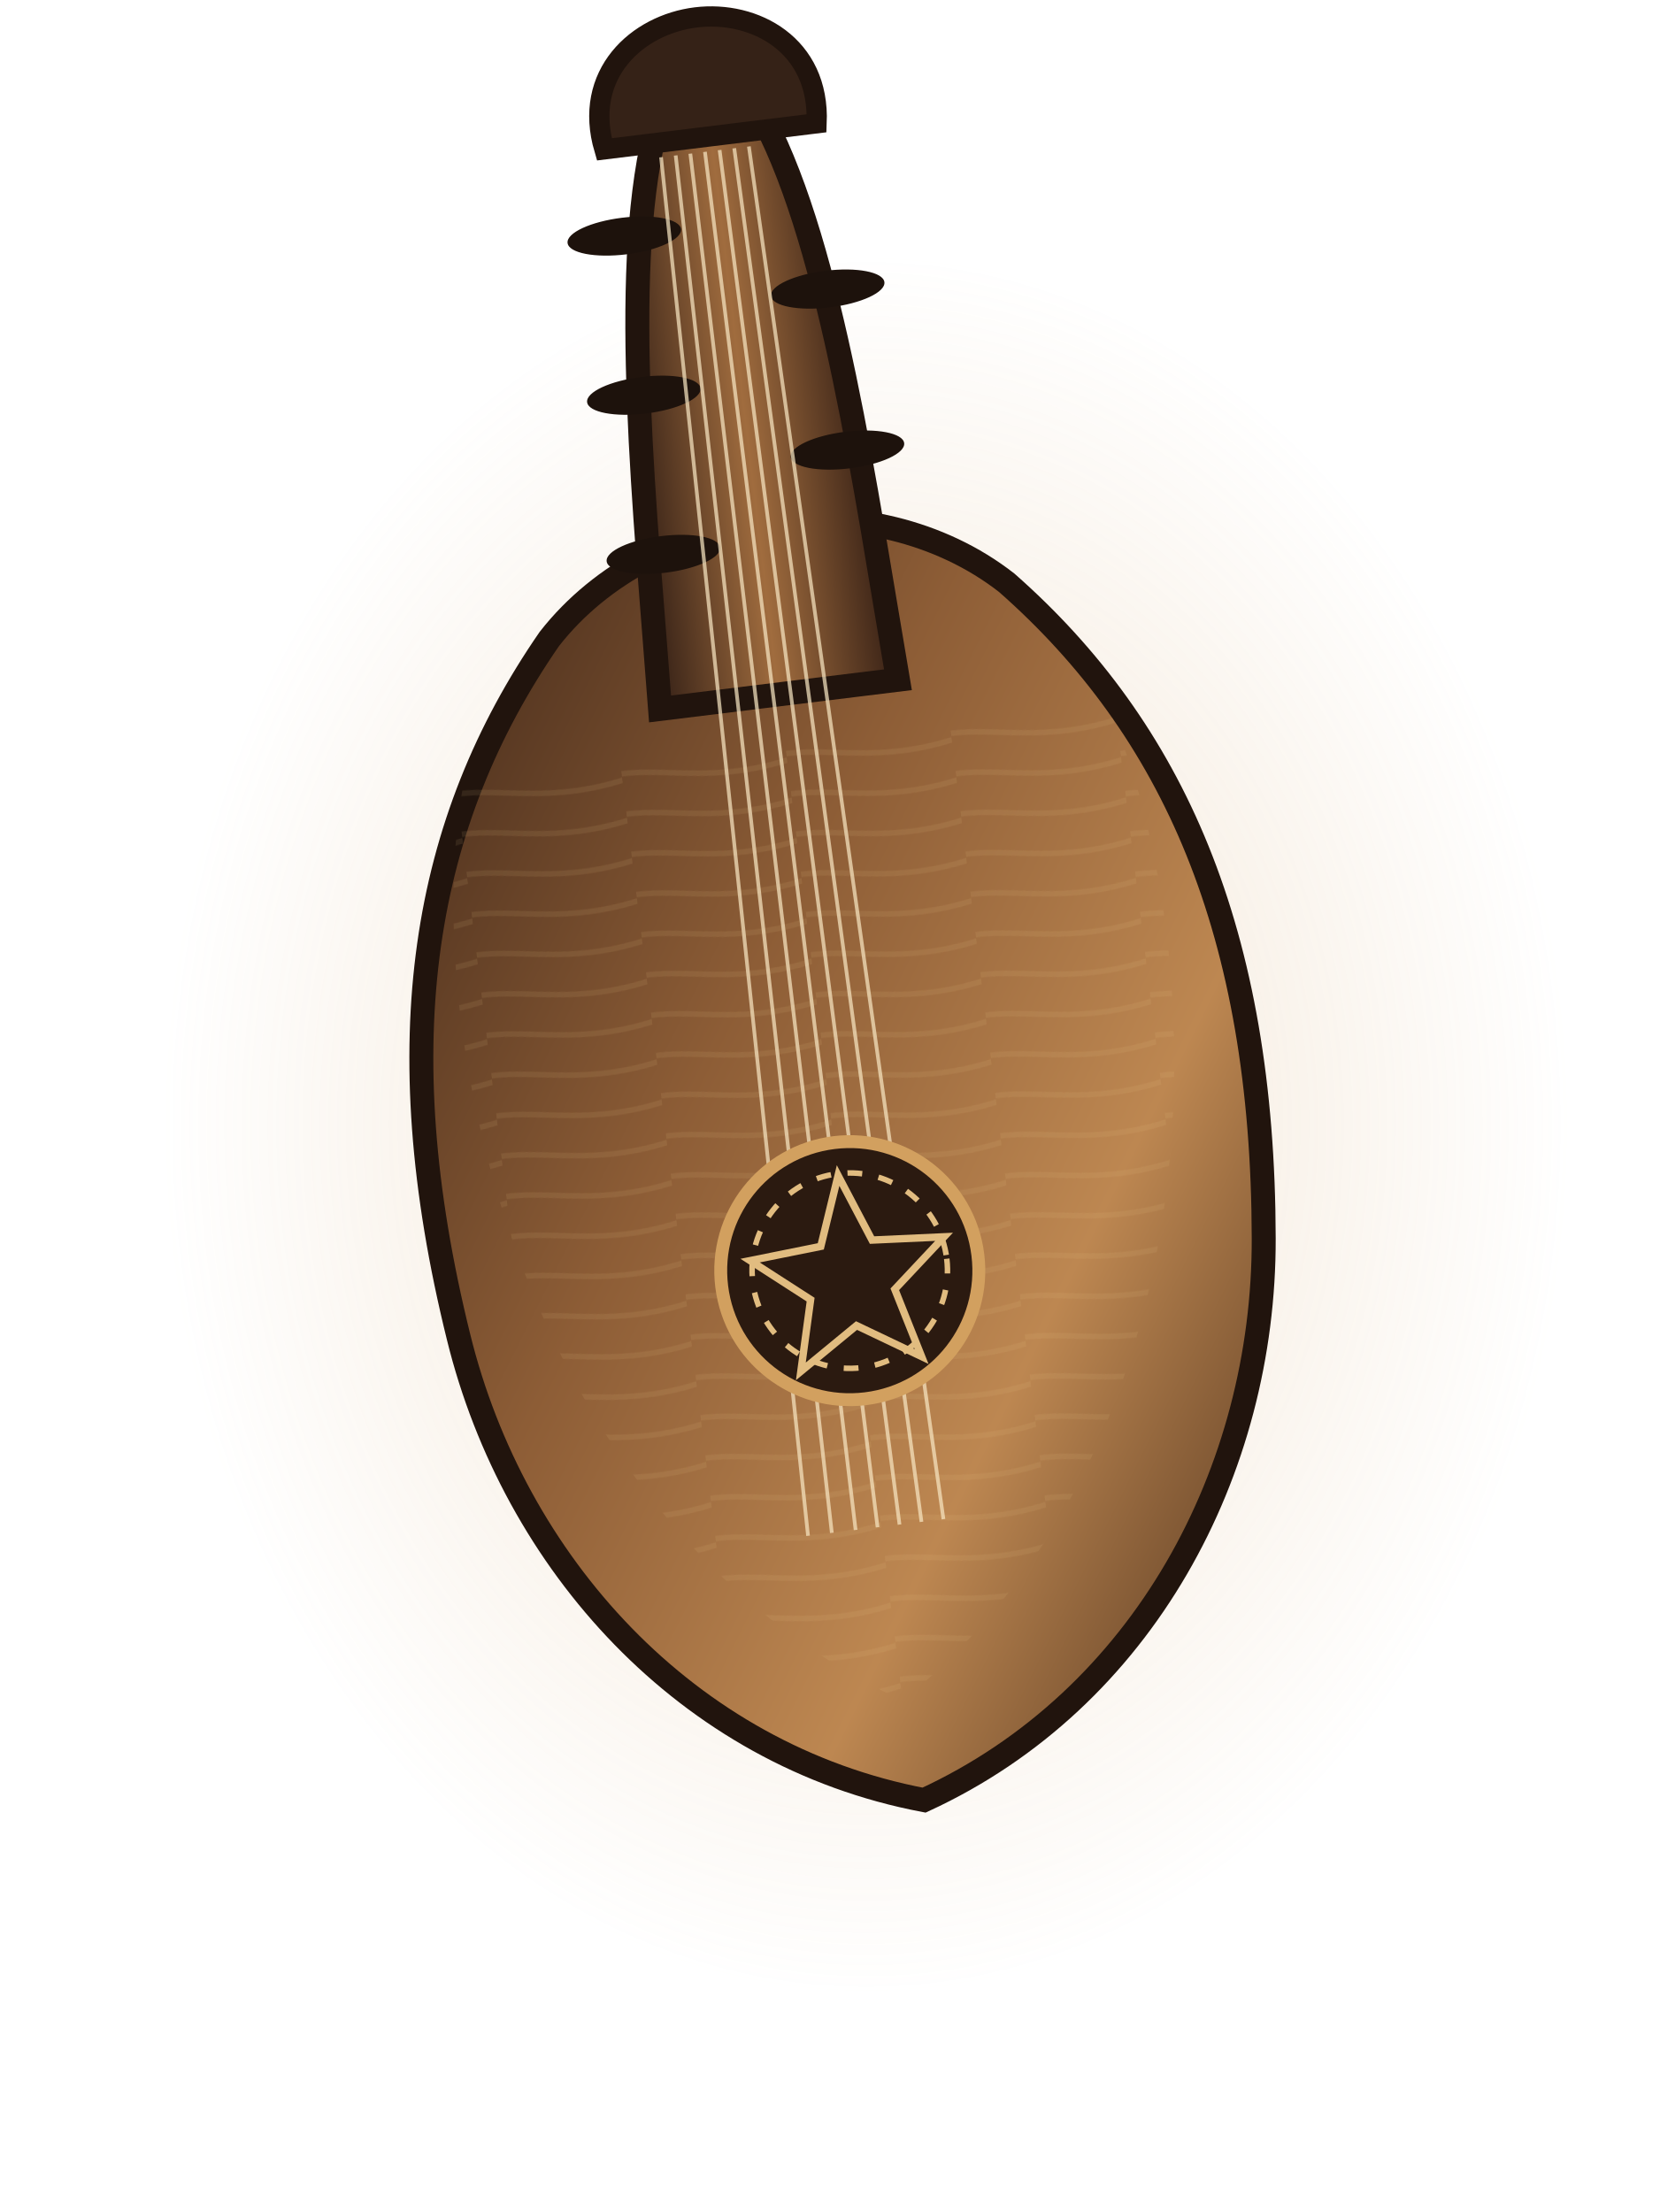
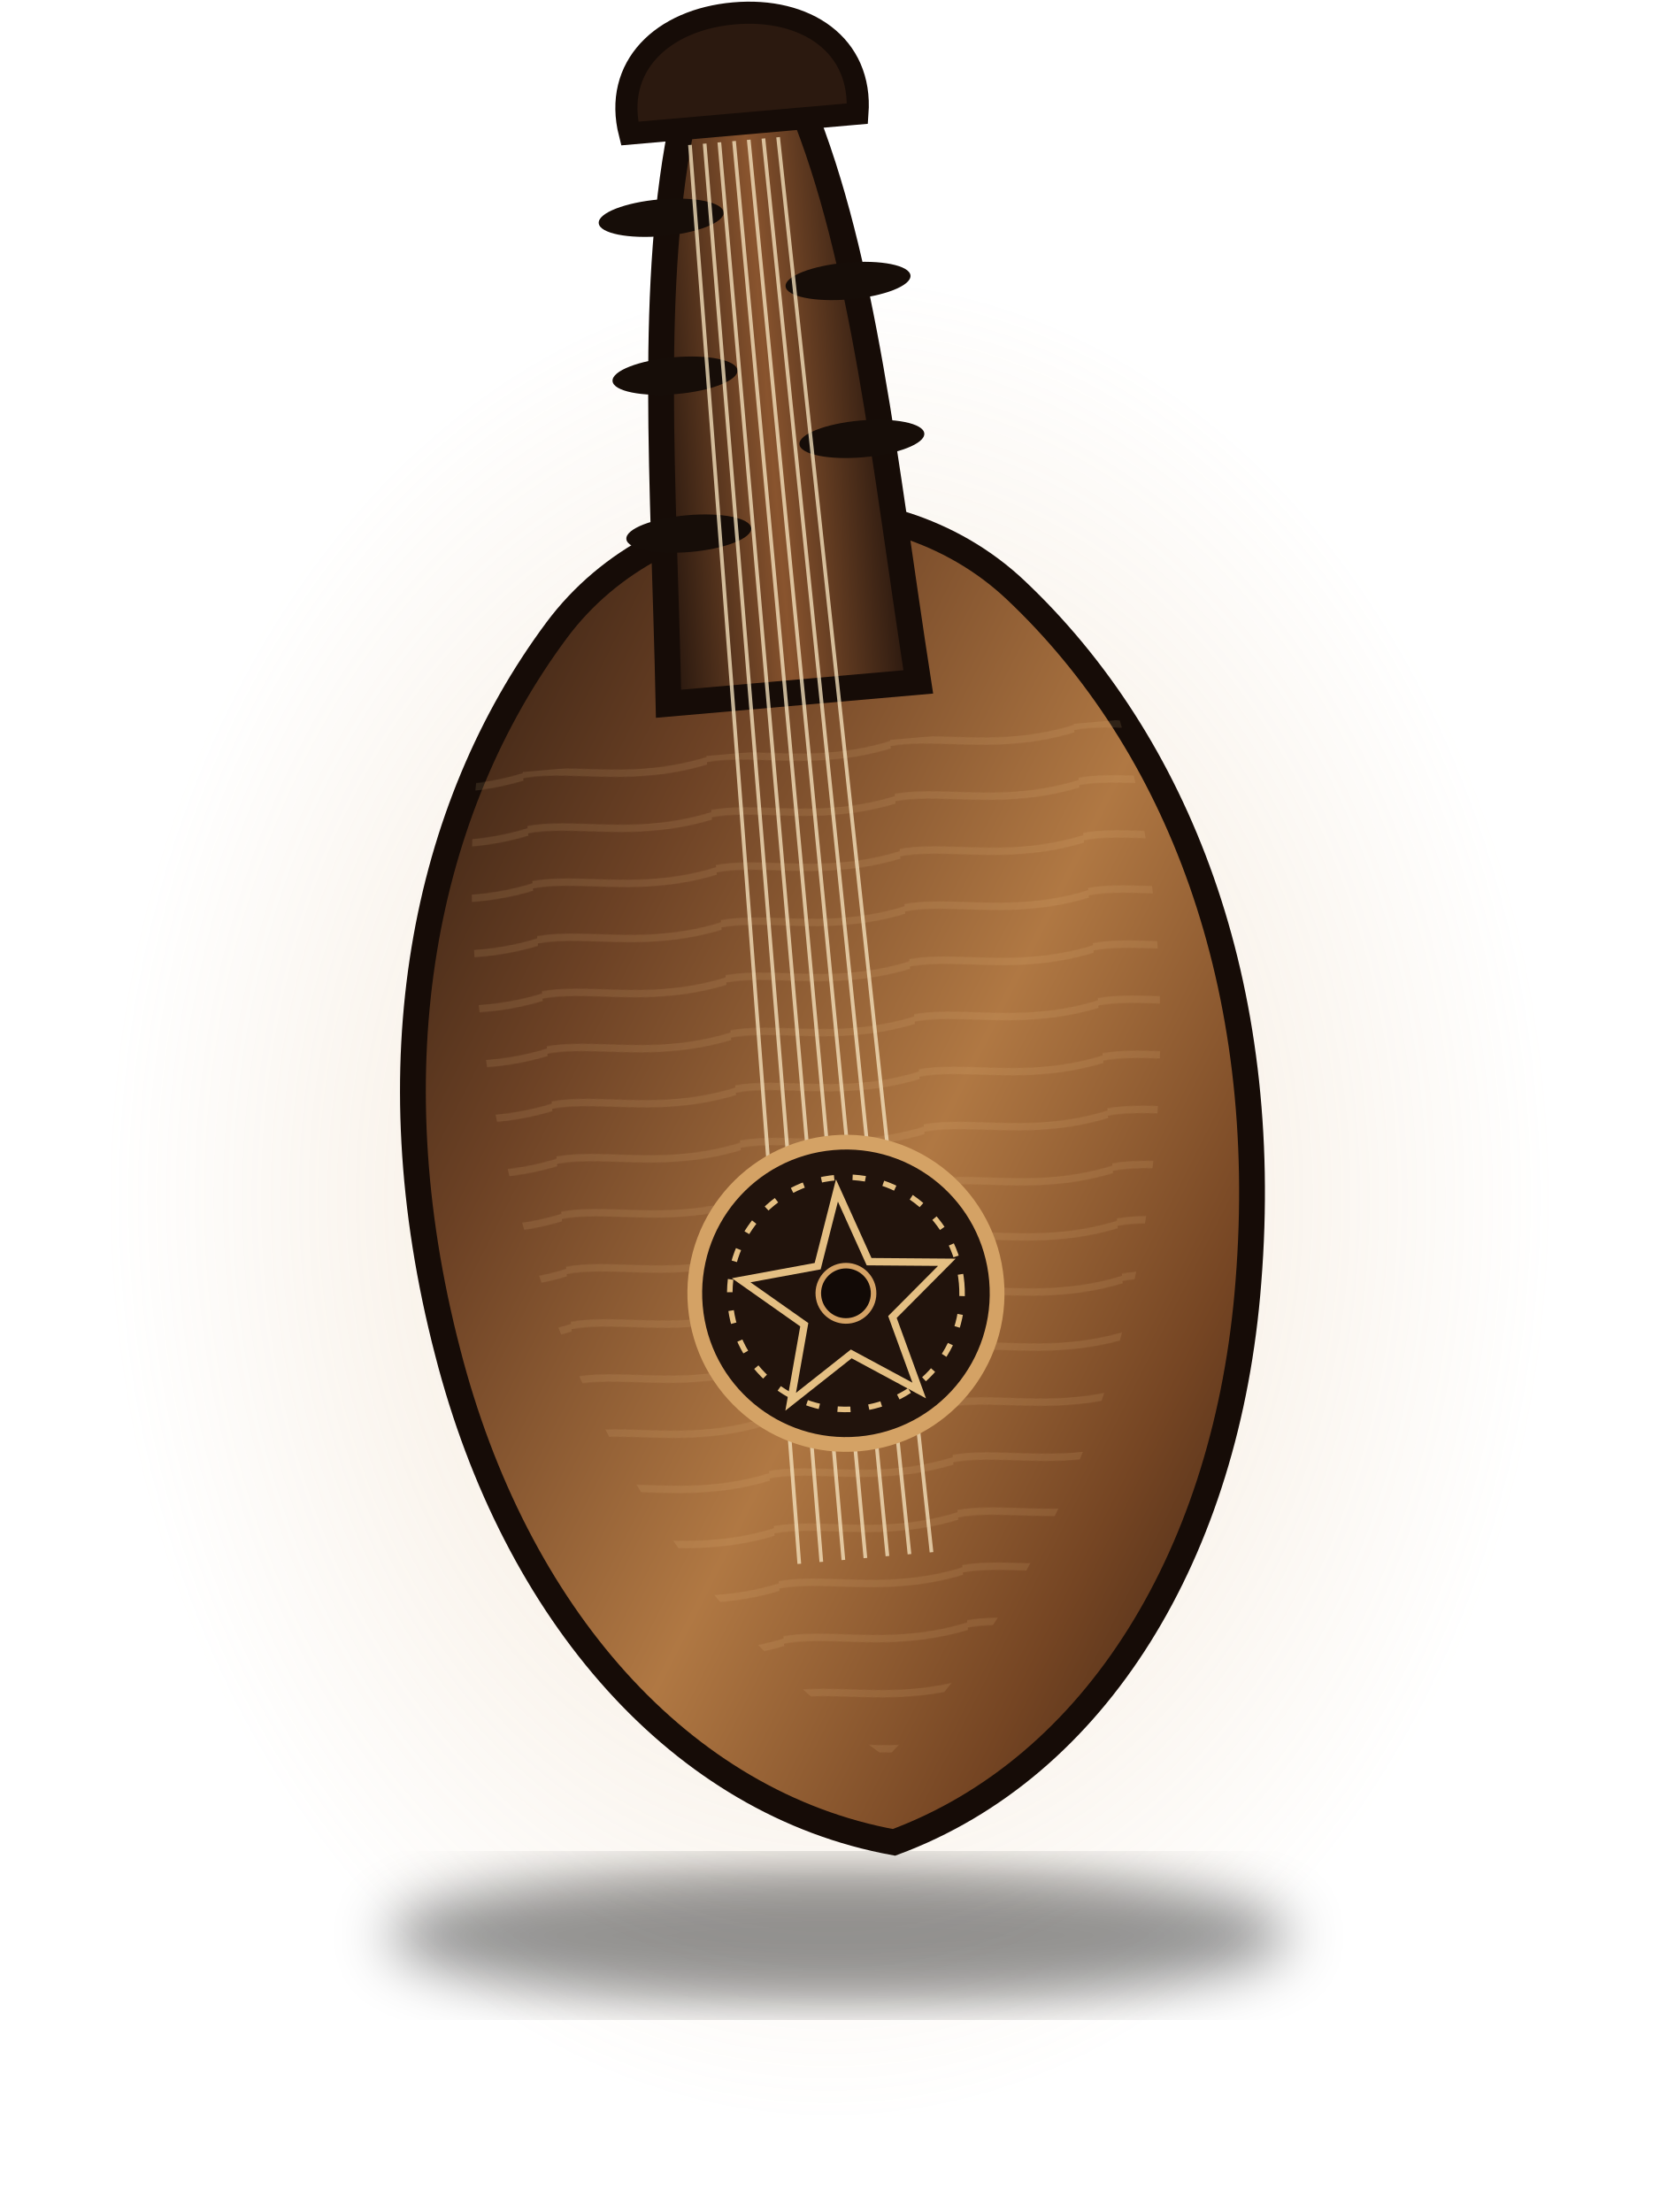
<svg xmlns="http://www.w3.org/2000/svg" viewBox="0 0 900 1200" role="img" aria-labelledby="title desc">
  <defs>
-     <linearGradient id="wood" x1="0" x2="1" y1="0" y2="1">
-       <stop stop-color="#3b2417" />
-       <stop offset=".38" stop-color="#8d5d36" />
-       <stop offset=".68" stop-color="#bd8751" />
-       <stop offset="1" stop-color="#422817" />
+     <linearGradient id="w" x1="0" y1="0" x2="1" y2="1">
+       <stop stop-color="#24150d" />
+       <stop offset=".28" stop-color="#6d4225" />
+       <stop offset=".55" stop-color="#b07843" />
+       <stop offset=".78" stop-color="#754523" />
+       <stop offset="1" stop-color="#2b180e" />
    </linearGradient>
-     <linearGradient id="neck" x1="0" x2="1">
-       <stop stop-color="#342016" />
-       <stop offset=".5" stop-color="#a06c3e" />
-       <stop offset="1" stop-color="#392216" />
+     <linearGradient id="n" x1="0" x2="1">
+       <stop stop-color="#21130c" />
+       <stop offset=".5" stop-color="#89542e" />
+       <stop offset="1" stop-color="#25150d" />
    </linearGradient>
-     <radialGradient id="glow">
-       <stop stop-color="#d5a66b" stop-opacity=".32" />
+     <radialGradient id="halo">
+       <stop stop-color="#d5a66b" stop-opacity=".3" />
      <stop offset="1" stop-color="#d5a66b" stop-opacity="0" />
    </radialGradient>
-     <pattern id="grain" width="90" height="22" patternUnits="userSpaceOnUse">
-       <path d="M-20 15 C15 2 45 30 110 10" fill="none" stroke="#f3c990" stroke-opacity=".11" stroke-width="3" />
+     <filter id="shadow">
+       <feGaussianBlur stdDeviation="15" />
+     </filter>
+     <pattern id="g" width="100" height="30" patternUnits="userSpaceOnUse">
+       <path d="M-20 22C15 4 55 35 120 12" fill="none" stroke="#f1c88f" stroke-opacity=".12" stroke-width="4" />
    </pattern>
  </defs>
-   <ellipse cx="470" cy="610" rx="380" ry="470" fill="url(#glow)" />
-   <g transform="rotate(-7 450 600)">
-     <path d="M330 330 C250 420 215 535 235 700 C250 825 330 940 455 980 C580 940 660 825 675 700 C695 535 660 420 580 330 C515 265 395 265 330 330Z" fill="url(#wood)" stroke="#21140d" stroke-width="13" />
-     <path d="M275 400 C235 520 250 800 450 925 C650 800 665 520 625 400" fill="url(#grain)" opacity=".9" />
-     <path d="M385 375 C390 270 392 140 420 65 C430 38 470 38 480 65 C508 140 510 270 515 375Z" fill="url(#neck)" stroke="#21140d" stroke-width="13" />
-     <path d="M392 70 C385 28 418 5 450 5 C482 5 515 28 508 70Z" fill="#352217" stroke="#21140d" stroke-width="11" />
-     <g fill="#1d120c">
-       <ellipse cx="397" cy="118" rx="31" ry="10" />
-       <ellipse cx="503" cy="160" rx="31" ry="10" />
-       <ellipse cx="397" cy="205" rx="31" ry="10" />
-       <ellipse cx="503" cy="248" rx="31" ry="10" />
-       <ellipse cx="397" cy="292" rx="31" ry="10" />
+   <ellipse cx="450" cy="650" rx="390" ry="500" fill="url(#halo)" />
+   <ellipse cx="455" cy="1050" rx="245" ry="38" fill="#000" opacity=".42" filter="url(#shadow)" />
+   <g transform="rotate(-5 450 600)">
+     <path d="M325 330C245 420 205 555 232 715c24 145 105 255 218 286 113-31 194-141 218-286 27-160-13-295-93-385-64-72-186-72-250 0Z" fill="url(#w)" stroke="#160c07" stroke-width="14" />
+     <path d="M275 405C250 530 260 790 450 955c190-165 200-425 175-550" fill="url(#g)" />
+     <path d="M382 375C390 255 391 145 418 58c7-23 57-23 64 0 27 87 28 197 36 317Z" fill="url(#n)" stroke="#160c07" stroke-width="14" />
+     <path d="M388 65C382 28 411 5 450 5s68 23 62 60Z" fill="#2b190f" stroke="#160c07" stroke-width="12" />
+     <g fill="#160d08">
+       <ellipse cx="401" cy="112" rx="34" ry="10" />
+       <ellipse cx="499" cy="155" rx="34" ry="10" />
+       <ellipse cx="401" cy="198" rx="34" ry="10" />
+       <ellipse cx="499" cy="241" rx="34" ry="10" />
+       <ellipse cx="401" cy="284" rx="34" ry="10" />
    </g>
-     <g stroke="#f7e5c1" stroke-opacity=".78" stroke-width="2">" + "" + "</g>
-     <g stroke="#f7e5c1" stroke-opacity=".72" stroke-width="2">
-       <path d="M422 78L410 830" />
-       <path d="M430 78L423 830" />
-       <path d="M438 78L436 830" />
-       <path d="M446 78L448 830" />
-       <path d="M454 78L460 830" />
-       <path d="M462 78L472 830" />
-       <path d="M470 78L484 830" />
+     <g stroke="#f5e2bd" stroke-width="2" stroke-opacity=".78">
+       <path d="M420 74L412 846" />
+       <path d="M428 74L424 846" />
+       <path d="M436 74L436 846" />
+       <path d="M444 74L448 846" />
+       <path d="M452 74L460 846" />
+       <path d="M460 74L472 846" />
+       <path d="M468 74L484 846" />
    </g>
-     <circle cx="450" cy="690" r="70" fill="#2b1a10" stroke="#d2a05f" stroke-width="7" />
-     <circle cx="450" cy="690" r="53" fill="none" stroke="#e1bc80" stroke-width="3" stroke-dasharray="8 9" />
-     <path d="M450 638l14 37 39 3-30 25 10 38-33-21-33 21 10-38-30-25 39-3z" fill="none" stroke="#e1bc80" stroke-width="4" />
+     <circle cx="450" cy="702" r="82" fill="#21130c" stroke="#d4a265" stroke-width="8" />
+     <circle cx="450" cy="702" r="63" fill="none" stroke="#e4bf83" stroke-width="3" stroke-dasharray="7 10" />
+     <path d="M450 646l14 40 42 4-32 27 11 41-35-23-35 23 11-41-32-27 42-4Z" fill="none" stroke="#e4bf83" stroke-width="4" />
+     <circle cx="450" cy="702" r="15" fill="#120a06" stroke="#d4a265" stroke-width="3" />
  </g>
</svg>
